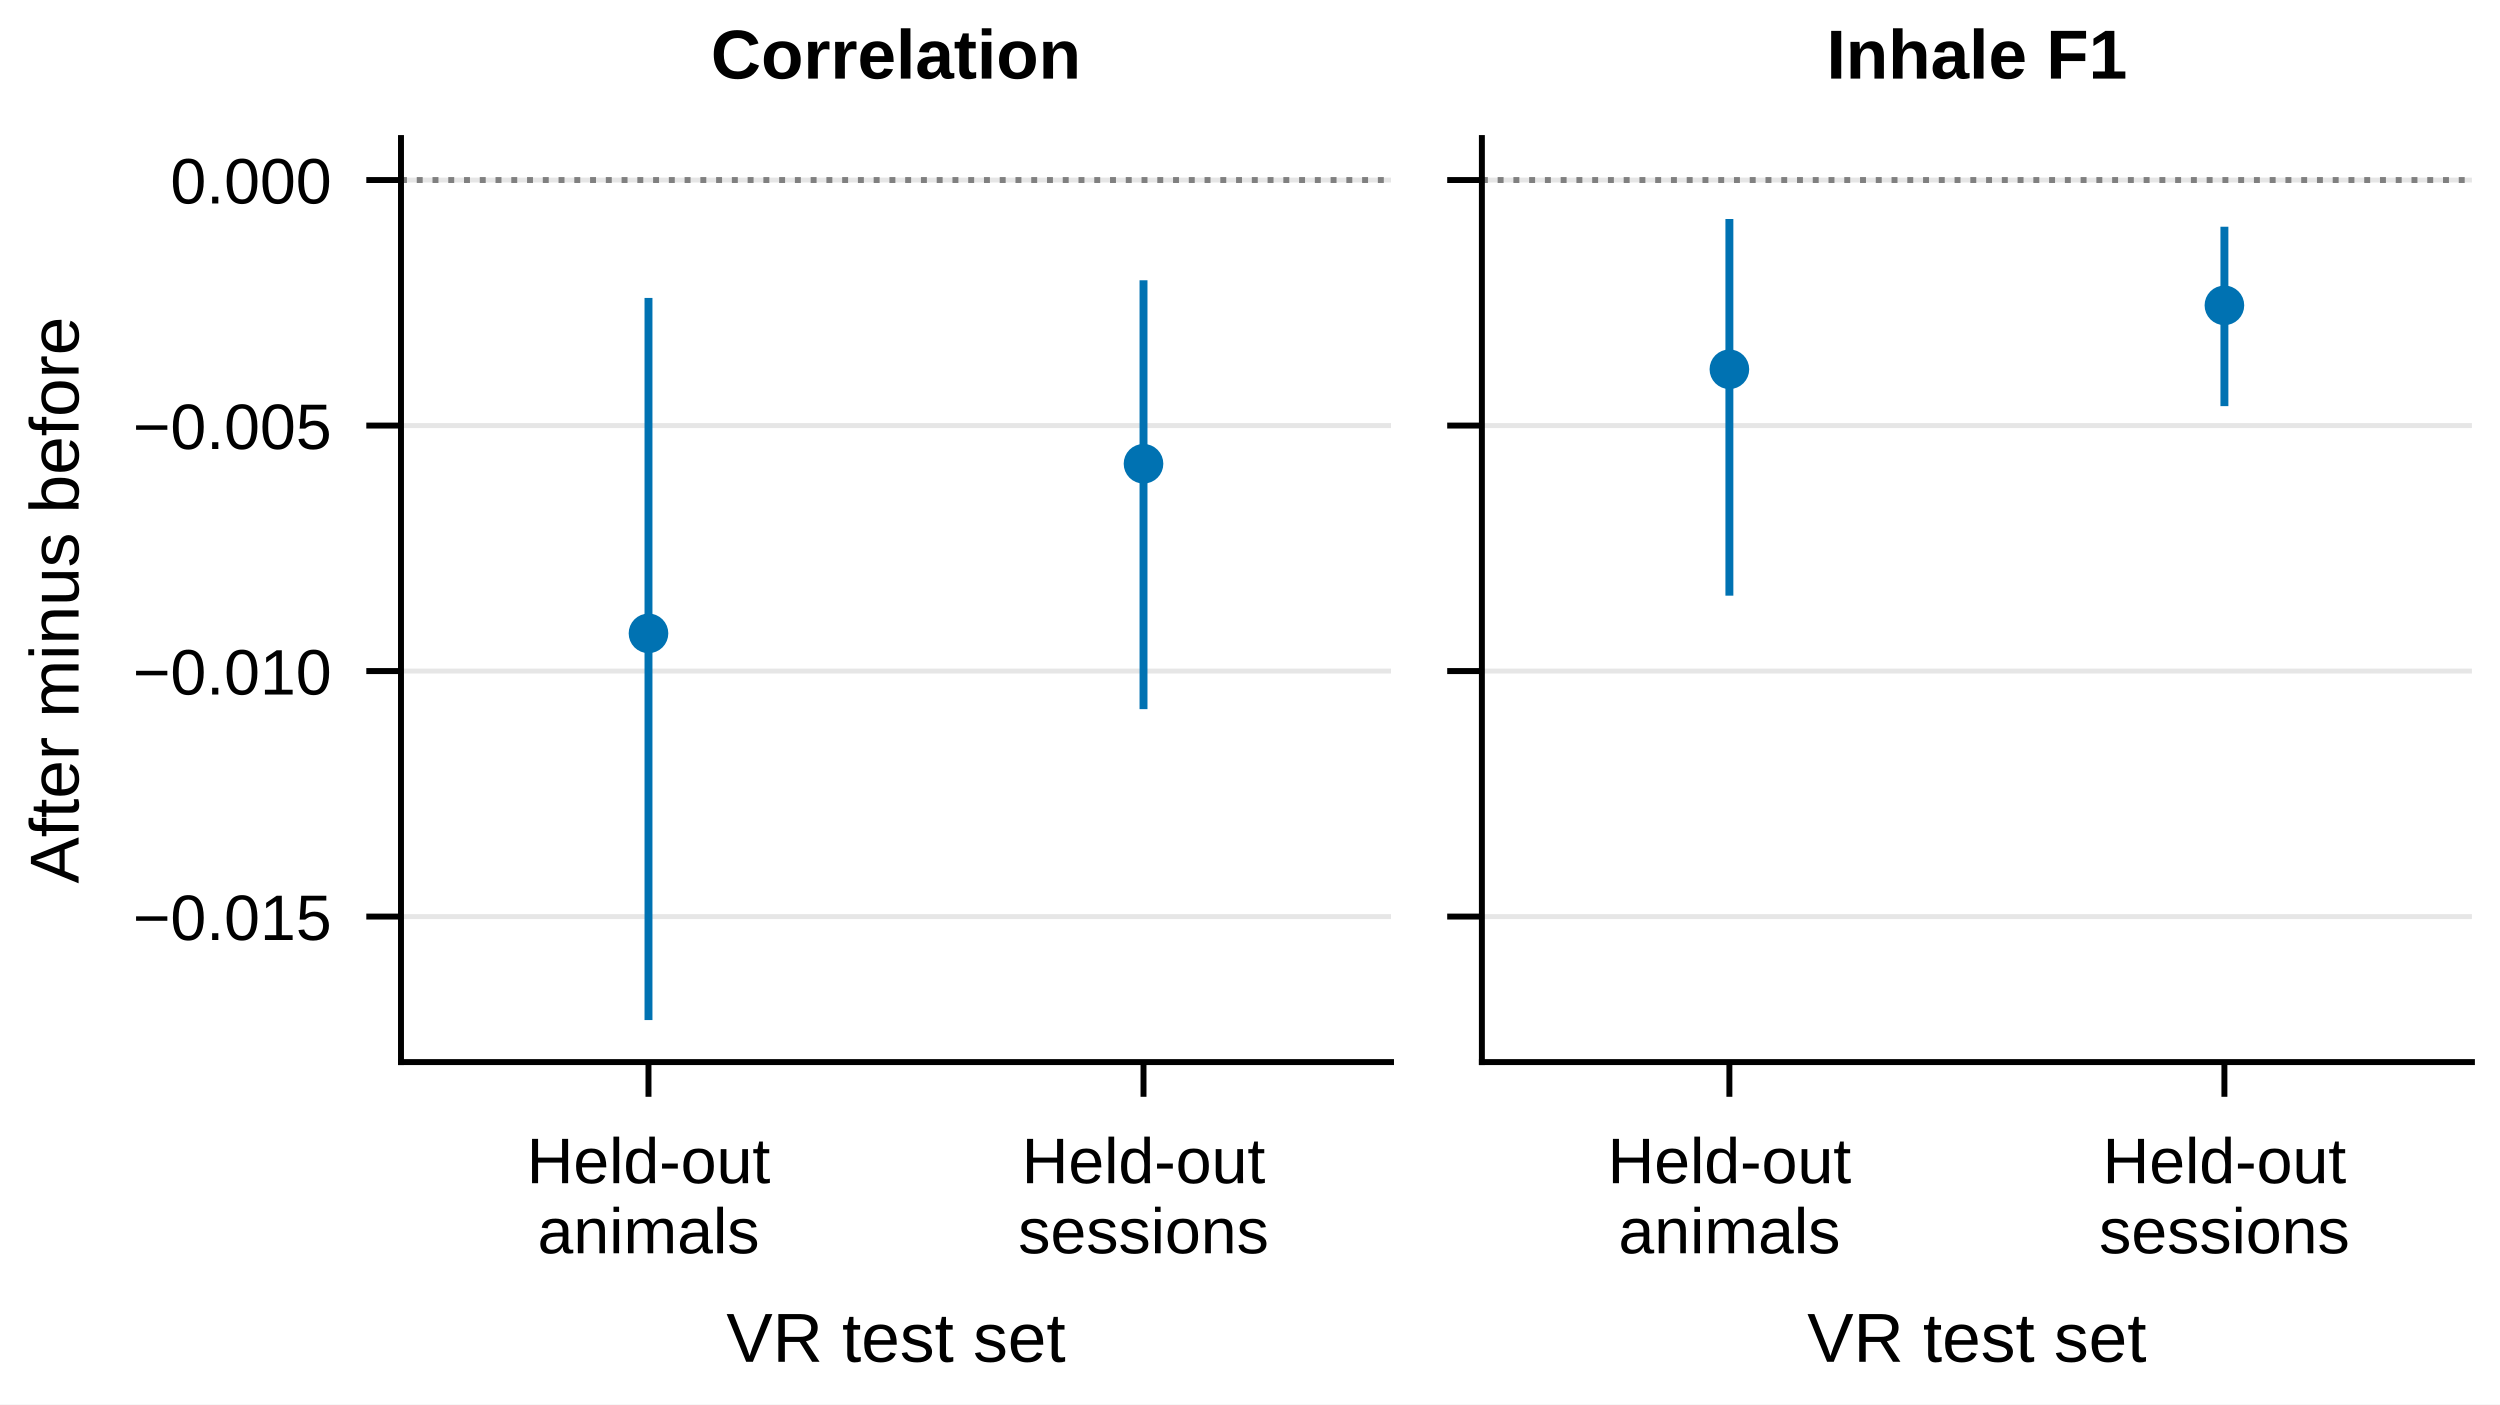
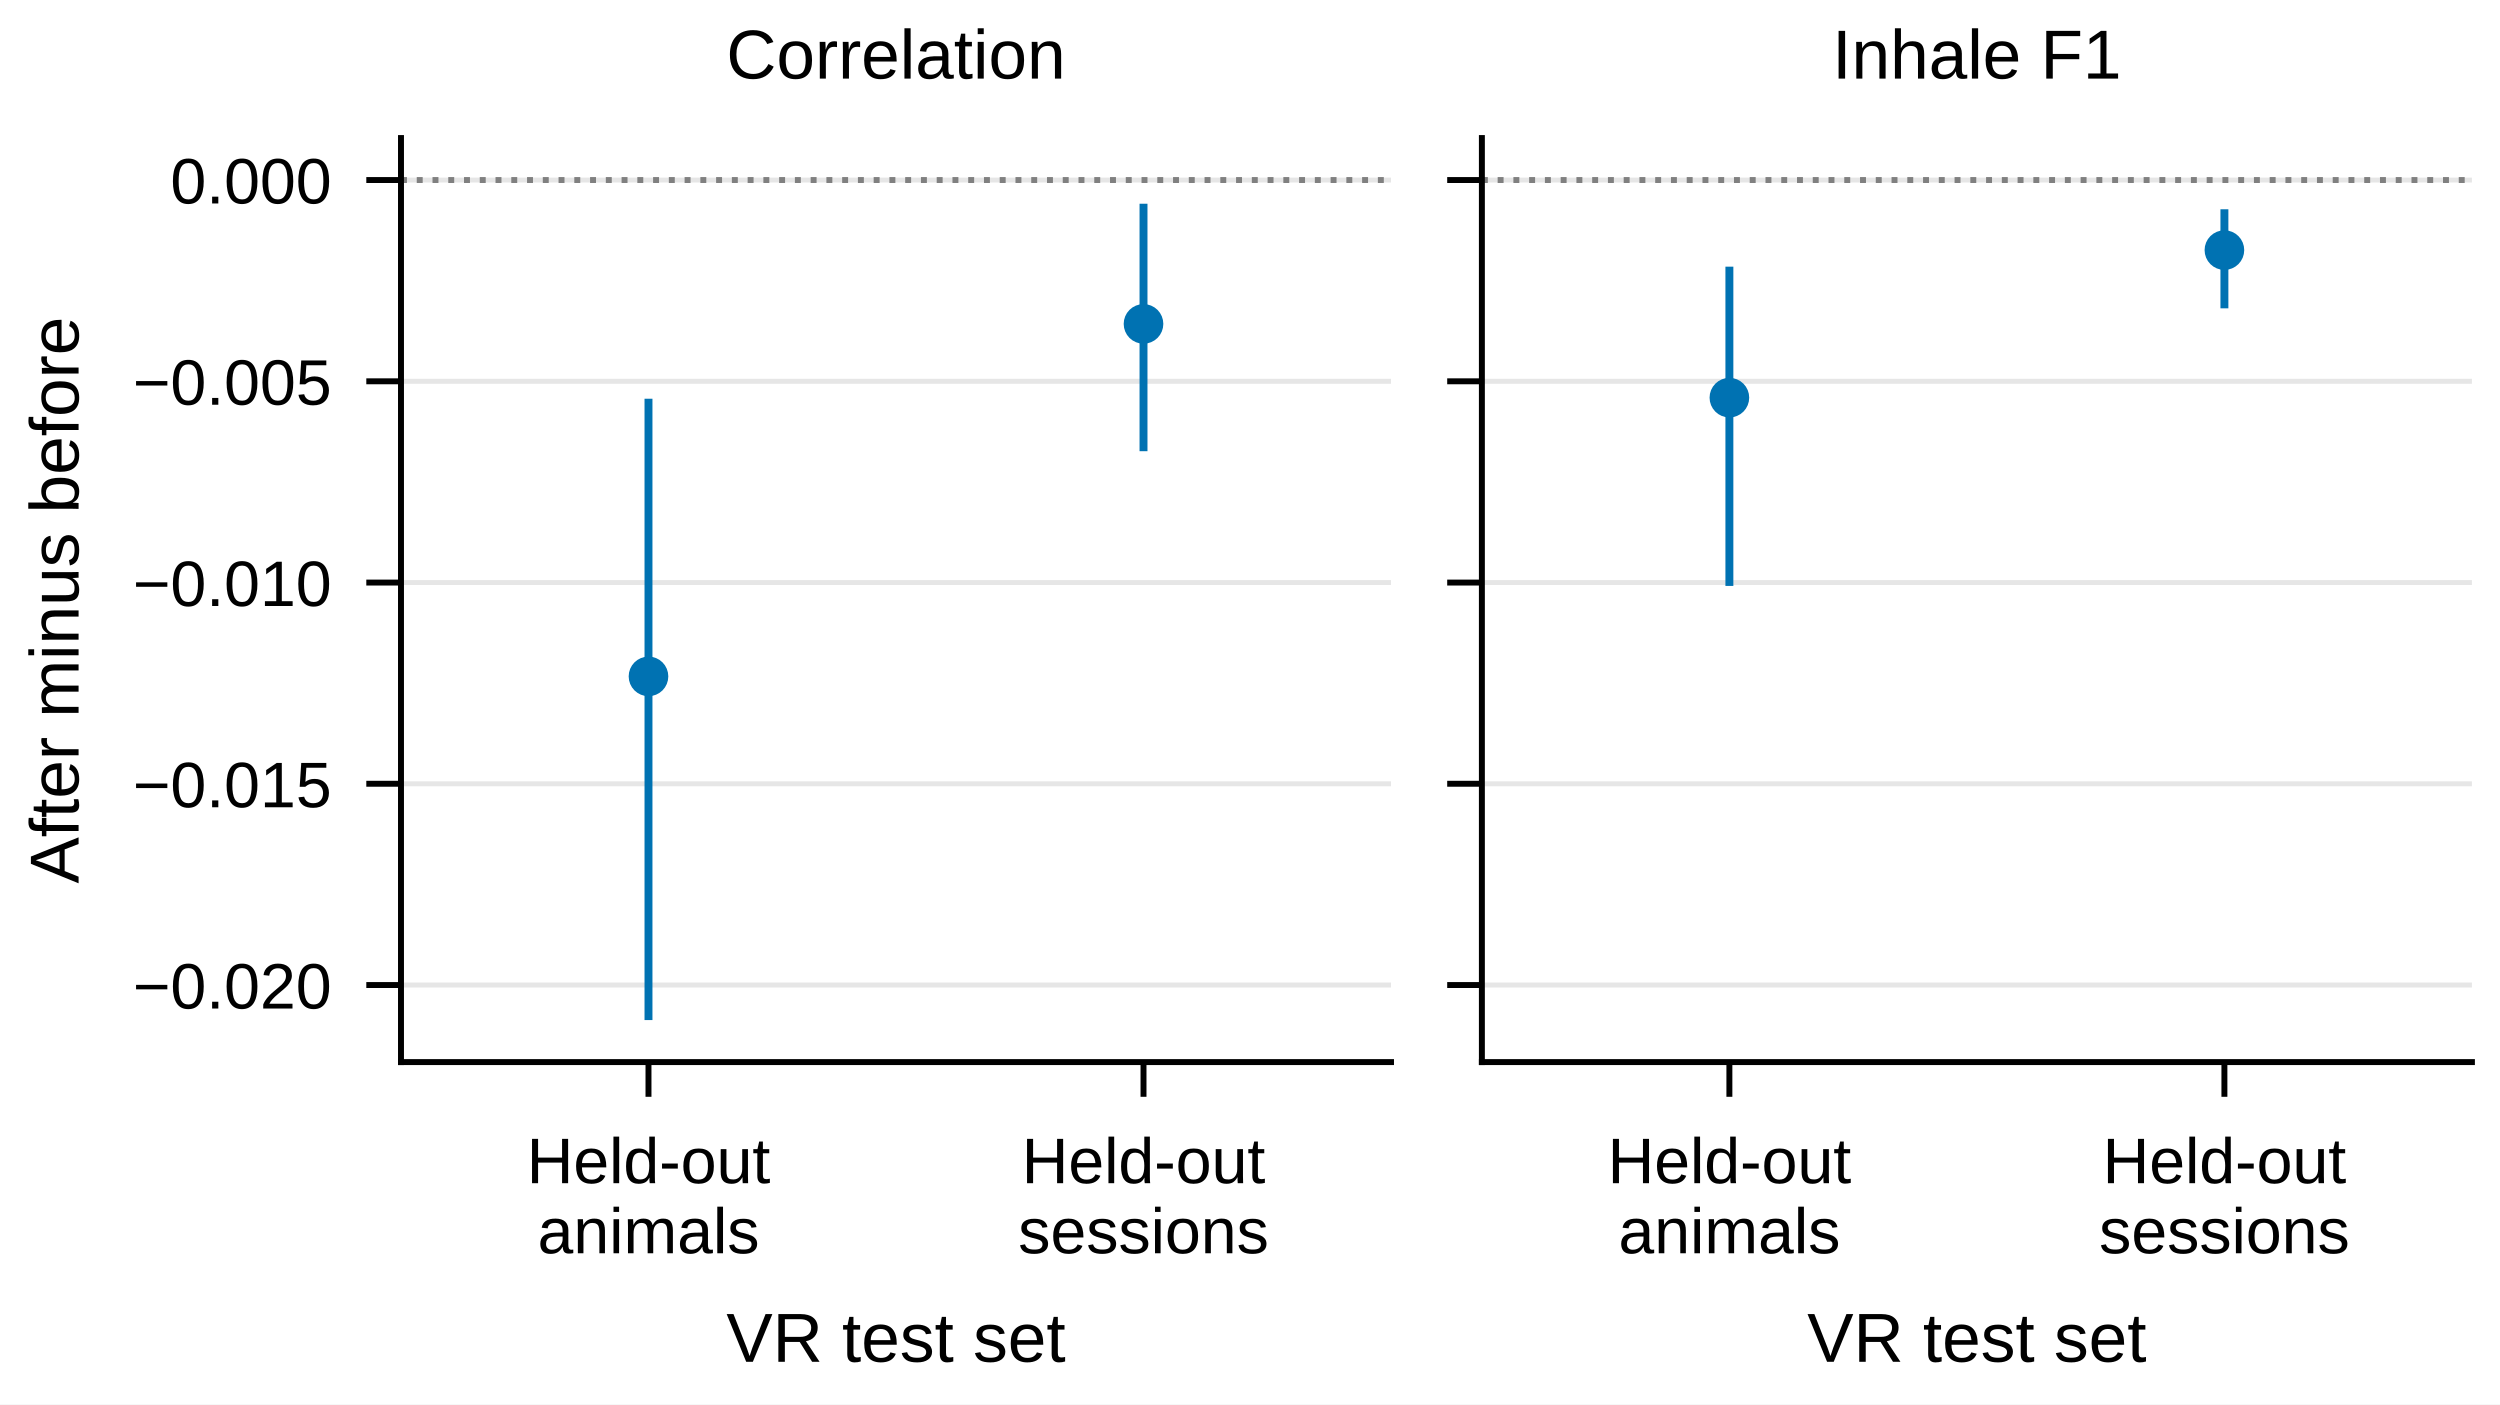
<svg xmlns="http://www.w3.org/2000/svg" xmlns:xlink="http://www.w3.org/1999/xlink" width="252.283pt" height="141.732pt" viewBox="0 0 252.283 141.732" version="1.1">
  <defs>
    <style type="text/css">*{stroke-linejoin: round; stroke-linecap: butt}</style>
  </defs>
  <g id="figure_1">
    <g id="patch_1">
      <path d="M 0 141.732  L 252.283 141.732  L 252.283 0  L 0 0  z " style="fill: #ffffff" />
    </g>
    <g id="axes_1">
      <g id="patch_2">
        <path d="M 40.465 107.179  L 140.372 107.179  L 140.372 13.931  L 40.465 13.931  z " style="fill: #ffffff" />
      </g>
      <g id="matplotlib.axis_1">
        <g id="xtick_1">
          <g id="line2d_1">
            <defs>
-               <path id="mec79317382" d="M 0 0  L 0 3.5  " style="stroke: #000000; stroke-width: 0.6" />
+               <path id="m9b286a2a6b" d="M 0 0  L 0 3.5  " style="stroke: #000000; stroke-width: 0.6" />
            </defs>
            <g>
-               <use xlink:href="#mec79317382" x="65.441" y="107.179" style="stroke: #000000; stroke-width: 0.6" />
+               <use xlink:href="#m9b286a2a6b" x="65.441" y="107.179" style="stroke: #000000; stroke-width: 0.6" />
            </g>
          </g>
          <g id="text_1">
            <text style="font-size: 6.5px; font-family: 'Arial', 'Helvetica', 'DejaVu Sans', sans-serif" transform="translate(53.15799 119.3987)">Held-out</text>
            <text style="font-size: 6.5px; font-family: 'Arial', 'Helvetica', 'DejaVu Sans', sans-serif" transform="translate(54.24319 126.4732)">animals</text>
          </g>
        </g>
        <g id="xtick_2">
          <g id="line2d_2">
            <g>
-               <use xlink:href="#mec79317382" x="115.395" y="107.179" style="stroke: #000000; stroke-width: 0.6" />
+               <use xlink:href="#m9b286a2a6b" x="115.395" y="107.179" style="stroke: #000000; stroke-width: 0.6" />
            </g>
          </g>
          <g id="text_2">
            <text style="font-size: 6.5px; font-family: 'Arial', 'Helvetica', 'DejaVu Sans', sans-serif" transform="translate(103.1117 119.3987)">Held-out</text>
            <text style="font-size: 6.5px; font-family: 'Arial', 'Helvetica', 'DejaVu Sans', sans-serif" transform="translate(102.7512 126.4732)">sessions</text>
          </g>
        </g>
        <g id="text_3">
          <text style="font-size: 7px; font-family: 'Arial', 'Helvetica', 'DejaVu Sans', sans-serif; text-anchor: middle" x="90.418" y="137.424" transform="rotate(-0 90.41834 137.4245)">VR test set</text>
        </g>
      </g>
      <g id="matplotlib.axis_2">
        <g id="ytick_1">
          <g id="line2d_3">
-             <path d="M 40.465 92.495  L 140.372 92.495  " clip-path="url(#p8ea28add1b)" style="fill: none; stroke: #e6e6e6; stroke-width: 0.5; stroke-linecap: square" />
+             <path d="M 40.465 99.404  L 140.372 99.404  " clip-path="url(#pc6df90762c)" style="fill: none; stroke: #e6e6e6; stroke-width: 0.5; stroke-linecap: square" />
          </g>
          <g id="line2d_4">
            <defs>
-               <path id="mc8c826b507" d="M 0 0  L -3.5 0  " style="stroke: #000000; stroke-width: 0.6" />
+               <path id="m929d73e7e1" d="M 0 0  L -3.5 0  " style="stroke: #000000; stroke-width: 0.6" />
            </defs>
            <g>
-               <use xlink:href="#mc8c826b507" x="40.465" y="92.495" style="stroke: #000000; stroke-width: 0.6" />
+               <use xlink:href="#m929d73e7e1" x="40.465" y="99.404" style="stroke: #000000; stroke-width: 0.6" />
            </g>
          </g>
          <g id="text_4">
-             <text style="font-size: 6.5px; font-family: 'Arial', 'Helvetica', 'DejaVu Sans', sans-serif; text-anchor: end" x="33.465" y="94.862" transform="rotate(-0 33.46461 94.86156)">−0.015</text>
+             <text style="font-size: 6.5px; font-family: 'Arial', 'Helvetica', 'DejaVu Sans', sans-serif; text-anchor: end" x="33.465" y="101.77" transform="rotate(-0 33.46461 101.77)">−0.020</text>
          </g>
        </g>
        <g id="ytick_2">
          <g id="line2d_5">
-             <path d="M 40.465 67.72  L 140.372 67.72  " clip-path="url(#p8ea28add1b)" style="fill: none; stroke: #e6e6e6; stroke-width: 0.5; stroke-linecap: square" />
+             <path d="M 40.465 79.095  L 140.372 79.095  " clip-path="url(#pc6df90762c)" style="fill: none; stroke: #e6e6e6; stroke-width: 0.5; stroke-linecap: square" />
          </g>
          <g id="line2d_6">
            <g>
-               <use xlink:href="#mc8c826b507" x="40.465" y="67.72" style="stroke: #000000; stroke-width: 0.6" />
+               <use xlink:href="#m929d73e7e1" x="40.465" y="79.095" style="stroke: #000000; stroke-width: 0.6" />
            </g>
          </g>
          <g id="text_5">
-             <text style="font-size: 6.5px; font-family: 'Arial', 'Helvetica', 'DejaVu Sans', sans-serif; text-anchor: end" x="33.465" y="70.086" transform="rotate(-0 33.46461 70.08621)">−0.010</text>
+             <text style="font-size: 6.5px; font-family: 'Arial', 'Helvetica', 'DejaVu Sans', sans-serif; text-anchor: end" x="33.465" y="81.461" transform="rotate(-0 33.46461 81.46136)">−0.015</text>
          </g>
        </g>
        <g id="ytick_3">
          <g id="line2d_7">
-             <path d="M 40.465 42.945  L 140.372 42.945  " clip-path="url(#p8ea28add1b)" style="fill: none; stroke: #e6e6e6; stroke-width: 0.5; stroke-linecap: square" />
+             <path d="M 40.465 58.787  L 140.372 58.787  " clip-path="url(#pc6df90762c)" style="fill: none; stroke: #e6e6e6; stroke-width: 0.5; stroke-linecap: square" />
          </g>
          <g id="line2d_8">
            <g>
-               <use xlink:href="#mc8c826b507" x="40.465" y="42.945" style="stroke: #000000; stroke-width: 0.6" />
+               <use xlink:href="#m929d73e7e1" x="40.465" y="58.787" style="stroke: #000000; stroke-width: 0.6" />
            </g>
          </g>
          <g id="text_6">
-             <text style="font-size: 6.5px; font-family: 'Arial', 'Helvetica', 'DejaVu Sans', sans-serif; text-anchor: end" x="33.465" y="45.311" transform="rotate(-0 33.46461 45.31085)">−0.005</text>
+             <text style="font-size: 6.5px; font-family: 'Arial', 'Helvetica', 'DejaVu Sans', sans-serif; text-anchor: end" x="33.465" y="61.153" transform="rotate(-0 33.46461 61.15274)">−0.010</text>
          </g>
        </g>
        <g id="ytick_4">
          <g id="line2d_9">
-             <path d="M 40.465 18.169  L 140.372 18.169  " clip-path="url(#p8ea28add1b)" style="fill: none; stroke: #e6e6e6; stroke-width: 0.5; stroke-linecap: square" />
+             <path d="M 40.465 38.478  L 140.372 38.478  " clip-path="url(#pc6df90762c)" style="fill: none; stroke: #e6e6e6; stroke-width: 0.5; stroke-linecap: square" />
          </g>
          <g id="line2d_10">
            <g>
-               <use xlink:href="#mc8c826b507" x="40.465" y="18.169" style="stroke: #000000; stroke-width: 0.6" />
+               <use xlink:href="#m929d73e7e1" x="40.465" y="38.478" style="stroke: #000000; stroke-width: 0.6" />
            </g>
          </g>
          <g id="text_7">
+             <text style="font-size: 6.5px; font-family: 'Arial', 'Helvetica', 'DejaVu Sans', sans-serif; text-anchor: end" x="33.465" y="40.844" transform="rotate(-0 33.46461 40.84412)">−0.005</text>
+           </g>
+         </g>
+         <g id="ytick_5">
+           <g id="line2d_11">
+             <path d="M 40.465 18.169  L 140.372 18.169  " clip-path="url(#pc6df90762c)" style="fill: none; stroke: #e6e6e6; stroke-width: 0.5; stroke-linecap: square" />
+           </g>
+           <g id="line2d_12">
+             <g>
+               <use xlink:href="#m929d73e7e1" x="40.465" y="18.169" style="stroke: #000000; stroke-width: 0.6" />
+             </g>
+           </g>
+           <g id="text_8">
            <text style="font-size: 6.5px; font-family: 'Arial', 'Helvetica', 'DejaVu Sans', sans-serif; text-anchor: end" x="33.465" y="20.535" transform="rotate(-0 33.46461 20.5355)">0.000</text>
          </g>
        </g>
-         <g id="text_8">
+         <g id="text_9">
          <text style="font-size: 7px; font-family: 'Arial', 'Helvetica', 'DejaVu Sans', sans-serif; text-anchor: middle" x="7.931" y="60.555" transform="rotate(-90 7.930837 60.55511)">After minus before</text>
        </g>
      </g>
      <g id="LineCollection_1">
-         <path d="M 65.441 102.941  L 65.441 30.067  " clip-path="url(#p8ea28add1b)" style="fill: none; stroke: #0072b2; stroke-width: 0.8" />
-         <path d="M 115.395 71.563  L 115.395 28.284  " clip-path="url(#p8ea28add1b)" style="fill: none; stroke: #0072b2; stroke-width: 0.8" />
-       </g>
-       <g id="line2d_11">
-         <path d="M 40.465 18.169  L 140.372 18.169  " clip-path="url(#p8ea28add1b)" style="fill: none; stroke-dasharray: 0.6,0.99; stroke-dashoffset: 0; stroke: #808080; stroke-width: 0.6" />
-       </g>
-       <g id="line2d_12">
+         <path d="M 65.441 102.941  L 65.441 40.24  " clip-path="url(#pc6df90762c)" style="fill: none; stroke: #0072b2; stroke-width: 0.8" />
+         <path d="M 115.395 45.533  L 115.395 20.562  " clip-path="url(#pc6df90762c)" style="fill: none; stroke: #0072b2; stroke-width: 0.8" />
+       </g>
+       <g id="line2d_13">
+         <path d="M 40.465 18.169  L 140.372 18.169  " clip-path="url(#pc6df90762c)" style="fill: none; stroke-dasharray: 0.6,0.99; stroke-dashoffset: 0; stroke: #808080; stroke-width: 0.6" />
+       </g>
+       <g id="line2d_14">
        <defs>
-           <path id="m02a56b2210" d="M 0 1.5  C 0.398 1.5 0.779 1.342 1.061 1.061  C 1.342 0.779 1.5 0.398 1.5 0  C 1.5 -0.398 1.342 -0.779 1.061 -1.061  C 0.779 -1.342 0.398 -1.5 0 -1.5  C -0.398 -1.5 -0.779 -1.342 -1.061 -1.061  C -1.342 -0.779 -1.5 -0.398 -1.5 0  C -1.5 0.398 -1.342 0.779 -1.061 1.061  C -0.779 1.342 -0.398 1.5 0 1.5  z " style="stroke: #0072b2" />
+           <path id="m9657e7bacf" d="M 0 1.5  C 0.398 1.5 0.779 1.342 1.061 1.061  C 1.342 0.779 1.5 0.398 1.5 0  C 1.5 -0.398 1.342 -0.779 1.061 -1.061  C 0.779 -1.342 0.398 -1.5 0 -1.5  C -0.398 -1.5 -0.779 -1.342 -1.061 -1.061  C -1.342 -0.779 -1.5 -0.398 -1.5 0  C -1.5 0.398 -1.342 0.779 -1.061 1.061  C -0.779 1.342 -0.398 1.5 0 1.5  z " style="stroke: #0072b2" />
        </defs>
-         <g clip-path="url(#p8ea28add1b)">
-           <use xlink:href="#m02a56b2210" x="65.441" y="63.915" style="fill: #0072b2; stroke: #0072b2" />
-           <use xlink:href="#m02a56b2210" x="115.395" y="46.799" style="fill: #0072b2; stroke: #0072b2" />
+         <g clip-path="url(#pc6df90762c)">
+           <use xlink:href="#m9657e7bacf" x="65.441" y="68.256" style="fill: #0072b2; stroke: #0072b2" />
+           <use xlink:href="#m9657e7bacf" x="115.395" y="32.686" style="fill: #0072b2; stroke: #0072b2" />
        </g>
      </g>
      <g id="patch_3">
        <path d="M 40.465 107.179  L 40.465 13.931  " style="fill: none; stroke: #000000; stroke-width: 0.6; stroke-linejoin: miter; stroke-linecap: square" />
      </g>
      <g id="patch_4">
        <path d="M 40.465 107.179  L 140.372 107.179  " style="fill: none; stroke: #000000; stroke-width: 0.6; stroke-linejoin: miter; stroke-linecap: square" />
      </g>
-       <g id="text_9">
-         <text style="font-weight: 700; font-size: 7px; font-family: 'Arial', 'Helvetica', 'DejaVu Sans', sans-serif; text-anchor: middle" x="90.418" y="7.931" transform="rotate(-0 90.41834 7.930837)">Correlation</text>
+       <g id="text_10">
+         <text style="font-size: 7px; font-family: 'Arial', 'Helvetica', 'DejaVu Sans', sans-serif; text-anchor: middle" x="90.418" y="7.931" transform="rotate(-0 90.41834 7.930837)">Correlation</text>
      </g>
    </g>
    <g id="axes_2">
      <g id="patch_5">
        <path d="M 149.541 107.179  L 249.449 107.179  L 249.449 13.931  L 149.541 13.931  z " style="fill: #ffffff" />
      </g>
      <g id="matplotlib.axis_3">
        <g id="xtick_3">
-           <g id="line2d_13">
-             <g>
-               <use xlink:href="#mec79317382" x="174.518" y="107.179" style="stroke: #000000; stroke-width: 0.6" />
-             </g>
-           </g>
-           <g id="text_10">
+           <g id="line2d_15">
+             <g>
+               <use xlink:href="#m9b286a2a6b" x="174.518" y="107.179" style="stroke: #000000; stroke-width: 0.6" />
+             </g>
+           </g>
+           <g id="text_11">
            <text style="font-size: 6.5px; font-family: 'Arial', 'Helvetica', 'DejaVu Sans', sans-serif" transform="translate(162.2347 119.3987)">Held-out</text>
            <text style="font-size: 6.5px; font-family: 'Arial', 'Helvetica', 'DejaVu Sans', sans-serif" transform="translate(163.3199 126.4732)">animals</text>
          </g>
        </g>
        <g id="xtick_4">
-           <g id="line2d_14">
-             <g>
-               <use xlink:href="#mec79317382" x="224.472" y="107.179" style="stroke: #000000; stroke-width: 0.6" />
-             </g>
-           </g>
-           <g id="text_11">
+           <g id="line2d_16">
+             <g>
+               <use xlink:href="#m9b286a2a6b" x="224.472" y="107.179" style="stroke: #000000; stroke-width: 0.6" />
+             </g>
+           </g>
+           <g id="text_12">
            <text style="font-size: 6.5px; font-family: 'Arial', 'Helvetica', 'DejaVu Sans', sans-serif" transform="translate(212.1885 119.3987)">Held-out</text>
            <text style="font-size: 6.5px; font-family: 'Arial', 'Helvetica', 'DejaVu Sans', sans-serif" transform="translate(211.8279 126.4732)">sessions</text>
          </g>
        </g>
-         <g id="text_12">
+         <g id="text_13">
          <text style="font-size: 7px; font-family: 'Arial', 'Helvetica', 'DejaVu Sans', sans-serif; text-anchor: middle" x="199.495" y="137.424" transform="rotate(-0 199.4951 137.4245)">VR test set</text>
        </g>
      </g>
      <g id="matplotlib.axis_4">
-         <g id="ytick_5">
-           <g id="line2d_15">
-             <path d="M 149.541 92.495  L 249.449 92.495  " clip-path="url(#p6e42a31977)" style="fill: none; stroke: #e6e6e6; stroke-width: 0.5; stroke-linecap: square" />
-           </g>
-           <g id="line2d_16">
-             <g>
-               <use xlink:href="#mc8c826b507" x="149.541" y="92.495" style="stroke: #000000; stroke-width: 0.6" />
-             </g>
-           </g>
-         </g>
        <g id="ytick_6">
          <g id="line2d_17">
-             <path d="M 149.541 67.72  L 249.449 67.72  " clip-path="url(#p6e42a31977)" style="fill: none; stroke: #e6e6e6; stroke-width: 0.5; stroke-linecap: square" />
+             <path d="M 149.541 99.404  L 249.449 99.404  " clip-path="url(#p337a4dfca4)" style="fill: none; stroke: #e6e6e6; stroke-width: 0.5; stroke-linecap: square" />
          </g>
          <g id="line2d_18">
            <g>
-               <use xlink:href="#mc8c826b507" x="149.541" y="67.72" style="stroke: #000000; stroke-width: 0.6" />
+               <use xlink:href="#m929d73e7e1" x="149.541" y="99.404" style="stroke: #000000; stroke-width: 0.6" />
            </g>
          </g>
        </g>
        <g id="ytick_7">
          <g id="line2d_19">
-             <path d="M 149.541 42.945  L 249.449 42.945  " clip-path="url(#p6e42a31977)" style="fill: none; stroke: #e6e6e6; stroke-width: 0.5; stroke-linecap: square" />
+             <path d="M 149.541 79.095  L 249.449 79.095  " clip-path="url(#p337a4dfca4)" style="fill: none; stroke: #e6e6e6; stroke-width: 0.5; stroke-linecap: square" />
          </g>
          <g id="line2d_20">
            <g>
-               <use xlink:href="#mc8c826b507" x="149.541" y="42.945" style="stroke: #000000; stroke-width: 0.6" />
+               <use xlink:href="#m929d73e7e1" x="149.541" y="79.095" style="stroke: #000000; stroke-width: 0.6" />
            </g>
          </g>
        </g>
        <g id="ytick_8">
          <g id="line2d_21">
-             <path d="M 149.541 18.169  L 249.449 18.169  " clip-path="url(#p6e42a31977)" style="fill: none; stroke: #e6e6e6; stroke-width: 0.5; stroke-linecap: square" />
+             <path d="M 149.541 58.787  L 249.449 58.787  " clip-path="url(#p337a4dfca4)" style="fill: none; stroke: #e6e6e6; stroke-width: 0.5; stroke-linecap: square" />
          </g>
          <g id="line2d_22">
            <g>
-               <use xlink:href="#mc8c826b507" x="149.541" y="18.169" style="stroke: #000000; stroke-width: 0.6" />
+               <use xlink:href="#m929d73e7e1" x="149.541" y="58.787" style="stroke: #000000; stroke-width: 0.6" />
+             </g>
+           </g>
+         </g>
+         <g id="ytick_9">
+           <g id="line2d_23">
+             <path d="M 149.541 38.478  L 249.449 38.478  " clip-path="url(#p337a4dfca4)" style="fill: none; stroke: #e6e6e6; stroke-width: 0.5; stroke-linecap: square" />
+           </g>
+           <g id="line2d_24">
+             <g>
+               <use xlink:href="#m929d73e7e1" x="149.541" y="38.478" style="stroke: #000000; stroke-width: 0.6" />
+             </g>
+           </g>
+         </g>
+         <g id="ytick_10">
+           <g id="line2d_25">
+             <path d="M 149.541 18.169  L 249.449 18.169  " clip-path="url(#p337a4dfca4)" style="fill: none; stroke: #e6e6e6; stroke-width: 0.5; stroke-linecap: square" />
+           </g>
+           <g id="line2d_26">
+             <g>
+               <use xlink:href="#m929d73e7e1" x="149.541" y="18.169" style="stroke: #000000; stroke-width: 0.6" />
            </g>
          </g>
        </g>
      </g>
      <g id="LineCollection_2">
-         <path d="M 174.518 60.109  L 174.518 22.098  " clip-path="url(#p6e42a31977)" style="fill: none; stroke: #0072b2; stroke-width: 0.8" />
-         <path d="M 224.472 40.983  L 224.472 22.881  " clip-path="url(#p6e42a31977)" style="fill: none; stroke: #0072b2; stroke-width: 0.8" />
-       </g>
-       <g id="line2d_23">
-         <path d="M 149.541 18.169  L 249.449 18.169  " clip-path="url(#p6e42a31977)" style="fill: none; stroke-dasharray: 0.6,0.99; stroke-dashoffset: 0; stroke: #808080; stroke-width: 0.6" />
-       </g>
-       <g id="line2d_24">
-         <g clip-path="url(#p6e42a31977)">
-           <use xlink:href="#m02a56b2210" x="174.518" y="37.264" style="fill: #0072b2; stroke: #0072b2" />
-           <use xlink:href="#m02a56b2210" x="224.472" y="30.814" style="fill: #0072b2; stroke: #0072b2" />
+         <path d="M 174.518 59.13  L 174.518 26.91  " clip-path="url(#p337a4dfca4)" style="fill: none; stroke: #0072b2; stroke-width: 0.8" />
+         <path d="M 224.472 31.115  L 224.472 21.12  " clip-path="url(#p337a4dfca4)" style="fill: none; stroke: #0072b2; stroke-width: 0.8" />
+       </g>
+       <g id="line2d_27">
+         <path d="M 149.541 18.169  L 249.449 18.169  " clip-path="url(#p337a4dfca4)" style="fill: none; stroke-dasharray: 0.6,0.99; stroke-dashoffset: 0; stroke: #808080; stroke-width: 0.6" />
+       </g>
+       <g id="line2d_28">
+         <g clip-path="url(#p337a4dfca4)">
+           <use xlink:href="#m9657e7bacf" x="174.518" y="40.129" style="fill: #0072b2; stroke: #0072b2" />
+           <use xlink:href="#m9657e7bacf" x="224.472" y="25.239" style="fill: #0072b2; stroke: #0072b2" />
        </g>
      </g>
      <g id="patch_6">
        <path d="M 149.541 107.179  L 149.541 13.931  " style="fill: none; stroke: #000000; stroke-width: 0.6; stroke-linejoin: miter; stroke-linecap: square" />
      </g>
      <g id="patch_7">
        <path d="M 149.541 107.179  L 249.449 107.179  " style="fill: none; stroke: #000000; stroke-width: 0.6; stroke-linejoin: miter; stroke-linecap: square" />
      </g>
-       <g id="text_13">
-         <text style="font-weight: 700; font-size: 7px; font-family: 'Arial', 'Helvetica', 'DejaVu Sans', sans-serif; text-anchor: middle" x="199.495" y="7.931" transform="rotate(-0 199.4951 7.930837)">Inhale F1</text>
+       <g id="text_14">
+         <text style="font-size: 7px; font-family: 'Arial', 'Helvetica', 'DejaVu Sans', sans-serif; text-anchor: middle" x="199.495" y="7.931" transform="rotate(-0 199.4951 7.930837)">Inhale F1</text>
      </g>
    </g>
  </g>
  <defs>
-     <clipPath id="p8ea28add1b">
+     <clipPath id="pc6df90762c">
      <rect x="40.465" y="13.931" width="99.907" height="93.249" />
    </clipPath>
-     <clipPath id="p6e42a31977">
+     <clipPath id="p337a4dfca4">
      <rect x="149.541" y="13.931" width="99.907" height="93.249" />
    </clipPath>
  </defs>
</svg>
